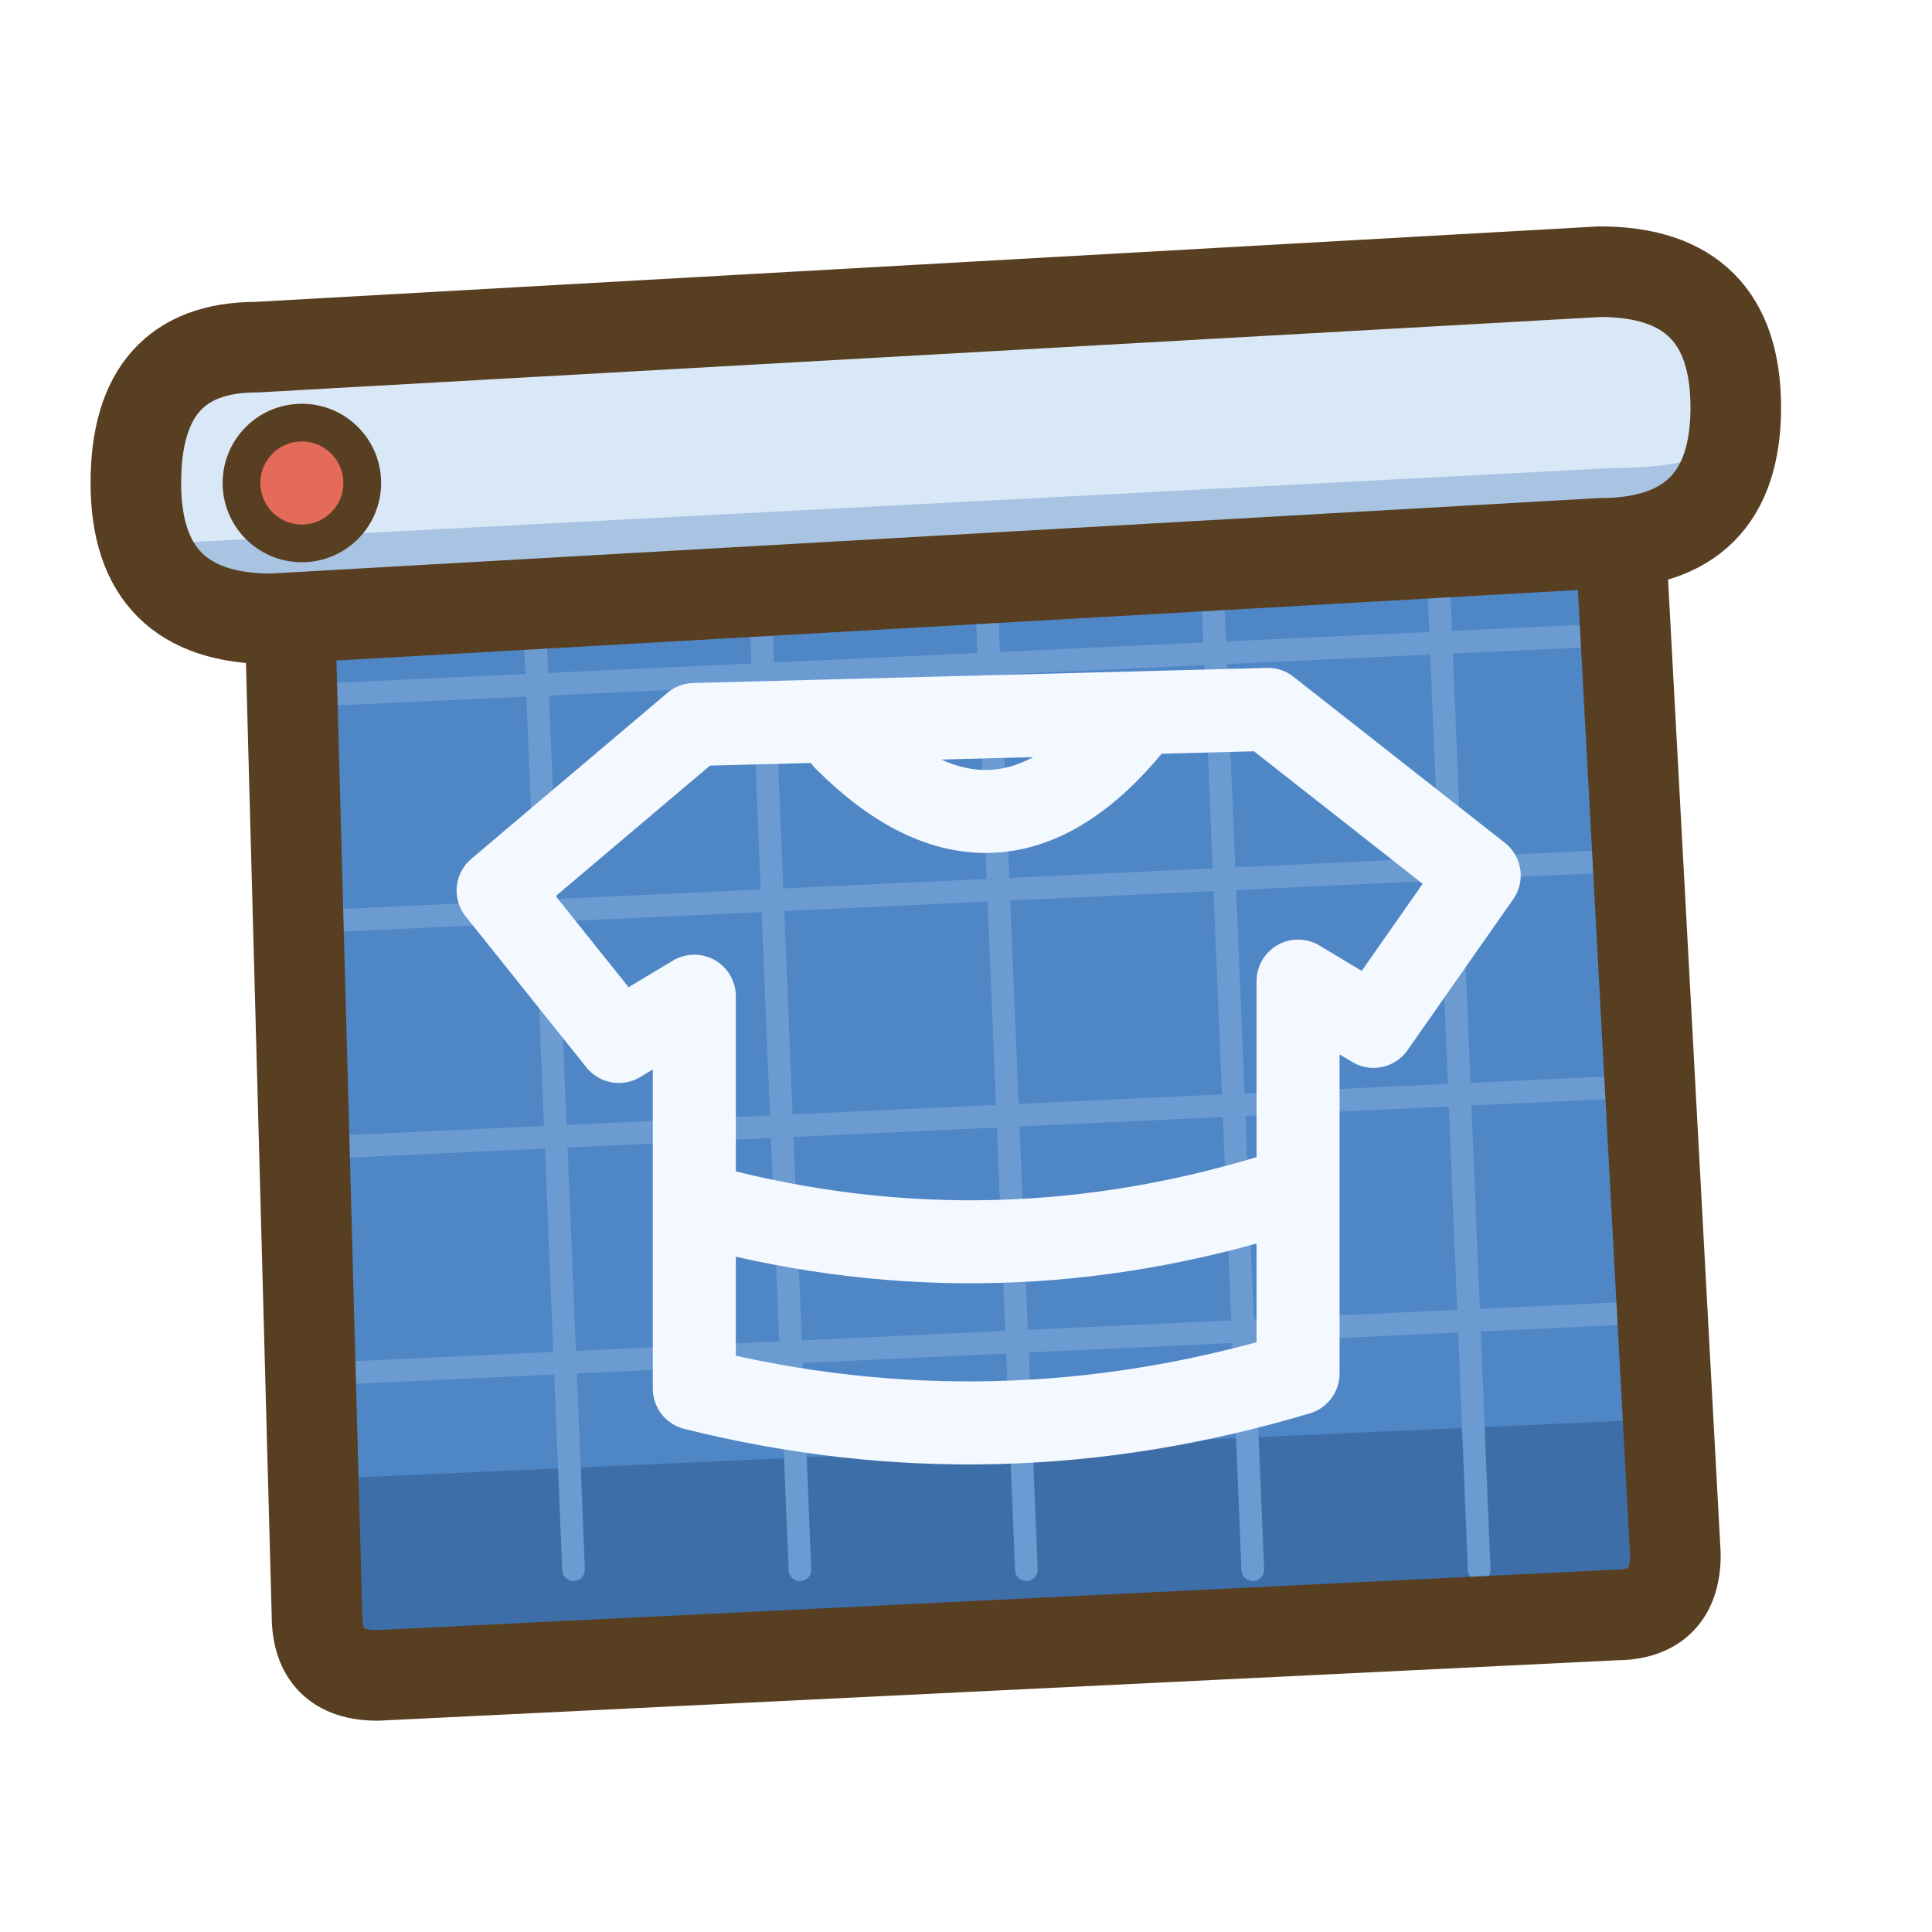
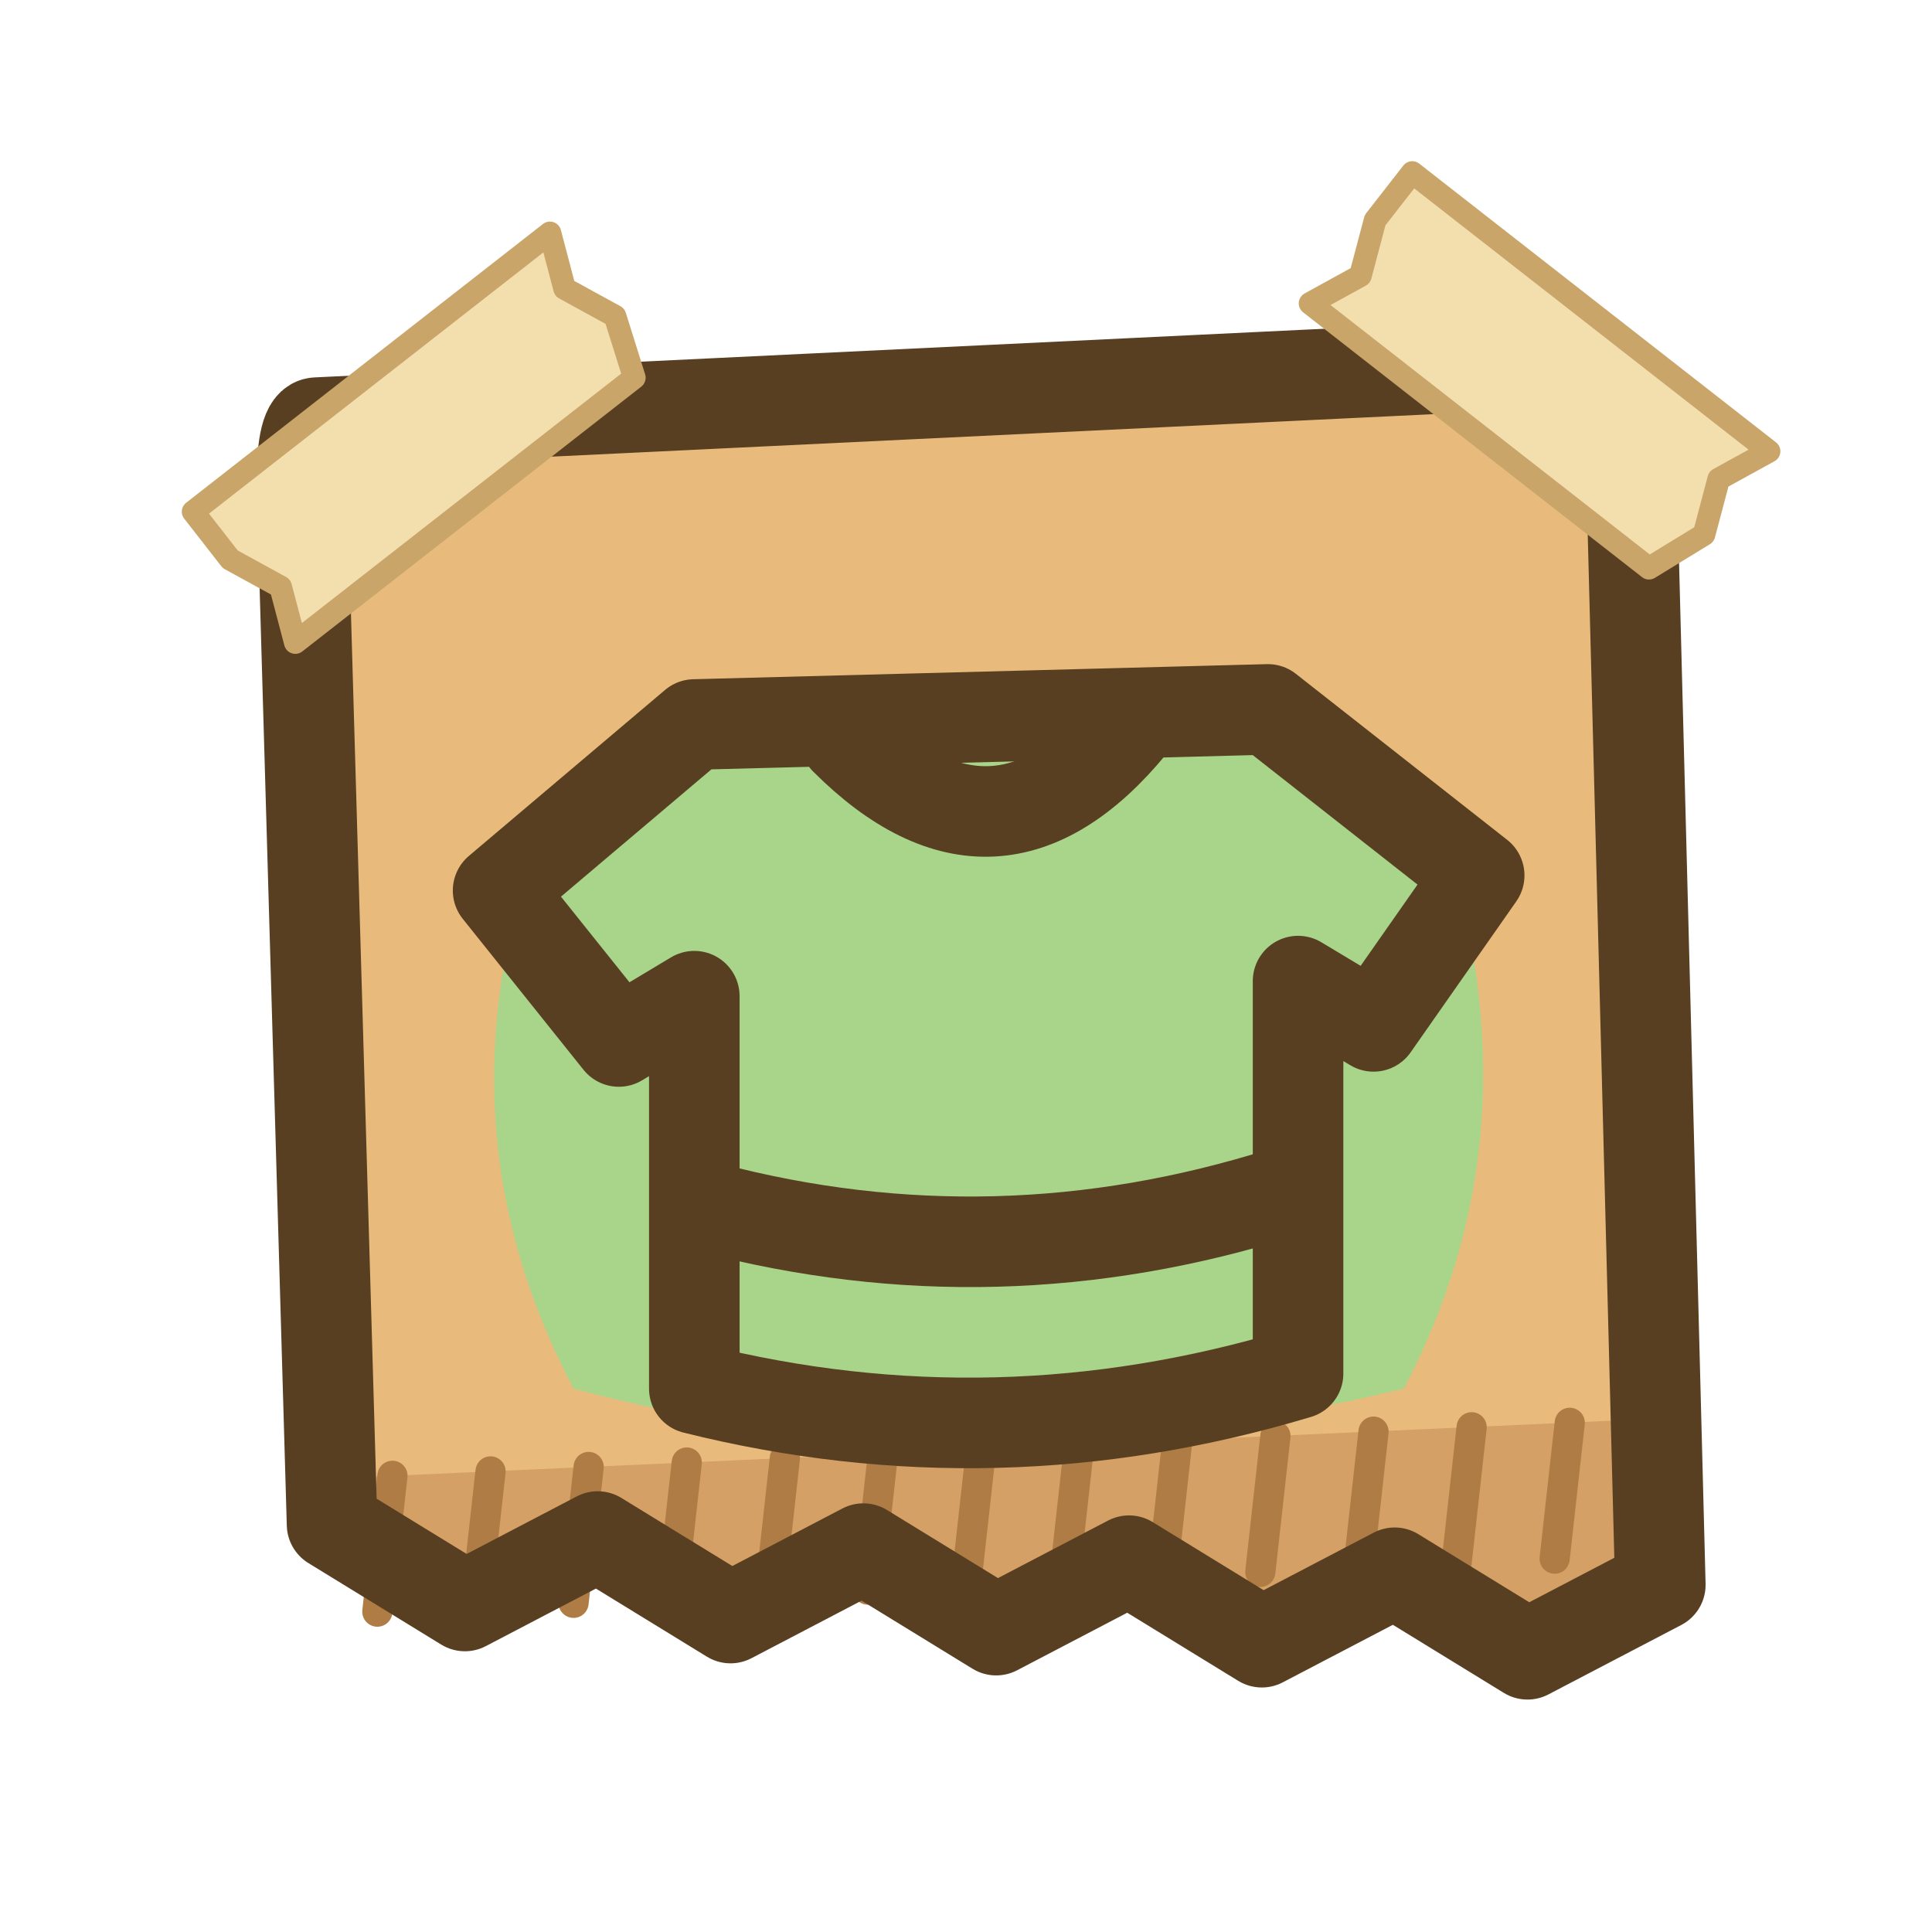
<svg xmlns="http://www.w3.org/2000/svg" width="256" height="256" viewBox="0 0 256 256">
-   <path d="M46 58 L206 50 Q214 50 214 58 L222 206 Q222 214 214 214 L50 222 Q42 222 42 214 L38 66 Q38 58 46 58 Z" fill="#4f86c6" />
-   <path d="M42 196 L221 188 L222 206 Q222 214 214 214 L50 222 Q42 222 42 214 Z" fill="#3d6ea8" />
-   <path d="M70 62 L76 208" fill="none" stroke="#6c9bd2" stroke-width="3" stroke-linejoin="round" stroke-linecap="round" />
-   <path d="M100 62 L106 208" fill="none" stroke="#6c9bd2" stroke-width="3" stroke-linejoin="round" stroke-linecap="round" />
-   <path d="M130 62 L136 208" fill="none" stroke="#6c9bd2" stroke-width="3" stroke-linejoin="round" stroke-linecap="round" />
-   <path d="M160 62 L166 208" fill="none" stroke="#6c9bd2" stroke-width="3" stroke-linejoin="round" stroke-linecap="round" />
-   <path d="M190 62 L196 208" fill="none" stroke="#6c9bd2" stroke-width="3" stroke-linejoin="round" stroke-linecap="round" />
-   <path d="M44 92 L216 84" fill="none" stroke="#6c9bd2" stroke-width="3" stroke-linejoin="round" stroke-linecap="round" />
-   <path d="M44 122 L216 114" fill="none" stroke="#6c9bd2" stroke-width="3" stroke-linejoin="round" stroke-linecap="round" />
-   <path d="M44 152 L216 144" fill="none" stroke="#6c9bd2" stroke-width="3" stroke-linejoin="round" stroke-linecap="round" />
-   <path d="M44 182 L216 174" fill="none" stroke="#6c9bd2" stroke-width="3" stroke-linejoin="round" stroke-linecap="round" />
-   <path d="M46 58 L206 50 Q214 50 214 58 L222 206 Q222 214 214 214 L50 222 Q42 222 42 214 L38 66 Q38 58 46 58 Z" fill="none" stroke="#583f21" stroke-width="12" stroke-linejoin="round" stroke-linecap="round" />
-   <path d="M34 46 L212 36 Q230 36 230 54 Q230 72 212 72 L36 82 Q18 82 18 64 Q18 46 34 46 Z" fill="#d9e8f7" />
-   <path d="M22 72 L214 62 Q226 62 229 58 Q228 72 212 72 L36 82 Q22 82 20 74 Z" fill="#a9c3e2" />
-   <path d="M34 46 L212 36 Q230 36 230 54 Q230 72 212 72 L36 82 Q18 82 18 64 Q18 46 34 46 Z" fill="none" stroke="#583f21" stroke-width="12" stroke-linejoin="round" stroke-linecap="round" />
-   <path d="M40 56 C44.42 56 48 59.58 48 64 C48 68.42 44.42 72 40 72 C35.58 72 32 68.42 32 64 C32 59.58 35.58 56 40 56 Z" fill="#e46a5a" stroke="#583f21" stroke-width="5" stroke-linejoin="round" stroke-linecap="round" />
-   <path d="M92 96 L168 94 L196 116 L182 136 L172 130 L172 182 Q132 194 92 184 L92 132 L82 138 L66 118 Z" fill="none" stroke="#f4f8ff" stroke-width="11" stroke-linejoin="round" stroke-linecap="round" />
-   <path d="M112 98 Q132 118 150 96" fill="none" stroke="#f4f8ff" stroke-width="11" stroke-linejoin="round" stroke-linecap="round" />
-   <path d="M94 160 Q132 170 170 158" fill="none" stroke="#f4f8ff" stroke-width="11" stroke-linejoin="round" stroke-linecap="round" />
+   <path d="M42 56 L208 48 Q216 48 216 56 L220 210 L220 210 L202.4 219.2 L184.8 208.4 L167.2 217.6 L149.6 206.8 L132 216 L114.4 205.2 L96.8 214.4 L79.2 203.6 L61.6 212.8 L44 202 L40 64 Q40 56 42 56 Z" fill="#e8bb7c" />
+   <path d="M42 196 L219 188 L220 210 L220 210 L202.4 219.2 L184.8 208.4 L167.2 217.6 L149.6 206.8 L132 216 L114.4 205.2 L96.8 214.4 L79.2 203.6 L61.6 212.8 L44 202 Z" fill="#d4a065" />
+   <path d="M52 195.55 L50 213.55" fill="none" stroke="#b07c45" stroke-width="4" stroke-linejoin="round" stroke-linecap="round" />
+   <path d="M65 194.97 L63 212.97" fill="none" stroke="#b07c45" stroke-width="4" stroke-linejoin="round" stroke-linecap="round" />
+   <path d="M78 194.38 L76 212.38" fill="none" stroke="#b07c45" stroke-width="4" stroke-linejoin="round" stroke-linecap="round" />
+   <path d="M91 193.79 L89 211.79" fill="none" stroke="#b07c45" stroke-width="4" stroke-linejoin="round" stroke-linecap="round" />
+   <path d="M104 193.21 L102 211.21" fill="none" stroke="#b07c45" stroke-width="4" stroke-linejoin="round" stroke-linecap="round" />
+   <path d="M117 192.63 L115 210.63" fill="none" stroke="#b07c45" stroke-width="4" stroke-linejoin="round" stroke-linecap="round" />
+   <path d="M130 192.04 L128 210.04" fill="none" stroke="#b07c45" stroke-width="4" stroke-linejoin="round" stroke-linecap="round" />
+   <path d="M143 191.46 L141 209.46" fill="none" stroke="#b07c45" stroke-width="4" stroke-linejoin="round" stroke-linecap="round" />
+   <path d="M156 190.87 L154 208.87" fill="none" stroke="#b07c45" stroke-width="4" stroke-linejoin="round" stroke-linecap="round" />
+   <path d="M169 190.28 L167 208.28" fill="none" stroke="#b07c45" stroke-width="4" stroke-linejoin="round" stroke-linecap="round" />
+   <path d="M182 189.7 L180 207.7" fill="none" stroke="#b07c45" stroke-width="4" stroke-linejoin="round" stroke-linecap="round" />
+   <path d="M195 189.12 L193 207.12" fill="none" stroke="#b07c45" stroke-width="4" stroke-linejoin="round" stroke-linecap="round" />
+   <path d="M208 188.53 L206 206.53" fill="none" stroke="#b07c45" stroke-width="4" stroke-linejoin="round" stroke-linecap="round" />
+   <path d="M42 56 L208 48 Q216 48 216 56 L220 210 L220 210 L202.4 219.2 L184.8 208.4 L167.2 217.6 L149.6 206.8 L132 216 L114.4 205.2 L96.8 214.4 L79.2 203.6 L61.6 212.8 L44 202 L40 64 Q40 56 42 56 Z" fill="none" stroke="#583f21" stroke-width="12" stroke-linejoin="round" stroke-linecap="round" />
+   <path d="M25.59 67.8 L72.87 30.86 L74.81 38.23 L81.49 41.89 L84.05 50.05 L39.13 85.14 L37.19 77.77 L30.51 74.11 Z" fill="#f3dfae" stroke="#c9a56a" stroke-width="3" stroke-linejoin="round" stroke-linecap="round" />
+   <path d="M187.13 22.86 L234.41 59.8 L227.74 63.47 L225.79 70.83 L218.5 75.29 L173.59 40.2 L180.26 36.53 L182.21 29.17 Z" fill="#f3dfae" stroke="#c9a56a" stroke-width="3" stroke-linejoin="round" stroke-linecap="round" />
+   <path d="M74 104 Q130 86 188 102 Q206 146 186 184 Q128 198 76 184 Q56 146 74 104 Z" fill="#a8d58a" />
+   <path d="M92 96 L168 94 L196 116 L182 136 L172 130 L172 182 Q132 194 92 184 L92 132 L82 138 L66 118 Z" fill="none" stroke="#583f21" stroke-width="12" stroke-linejoin="round" stroke-linecap="round" />
+   <path d="M112 98 Q132 118 150 96" fill="none" stroke="#583f21" stroke-width="12" stroke-linejoin="round" stroke-linecap="round" />
+   <path d="M94 160 Q132 170 170 158" fill="none" stroke="#583f21" stroke-width="12" stroke-linejoin="round" stroke-linecap="round" />
</svg>
